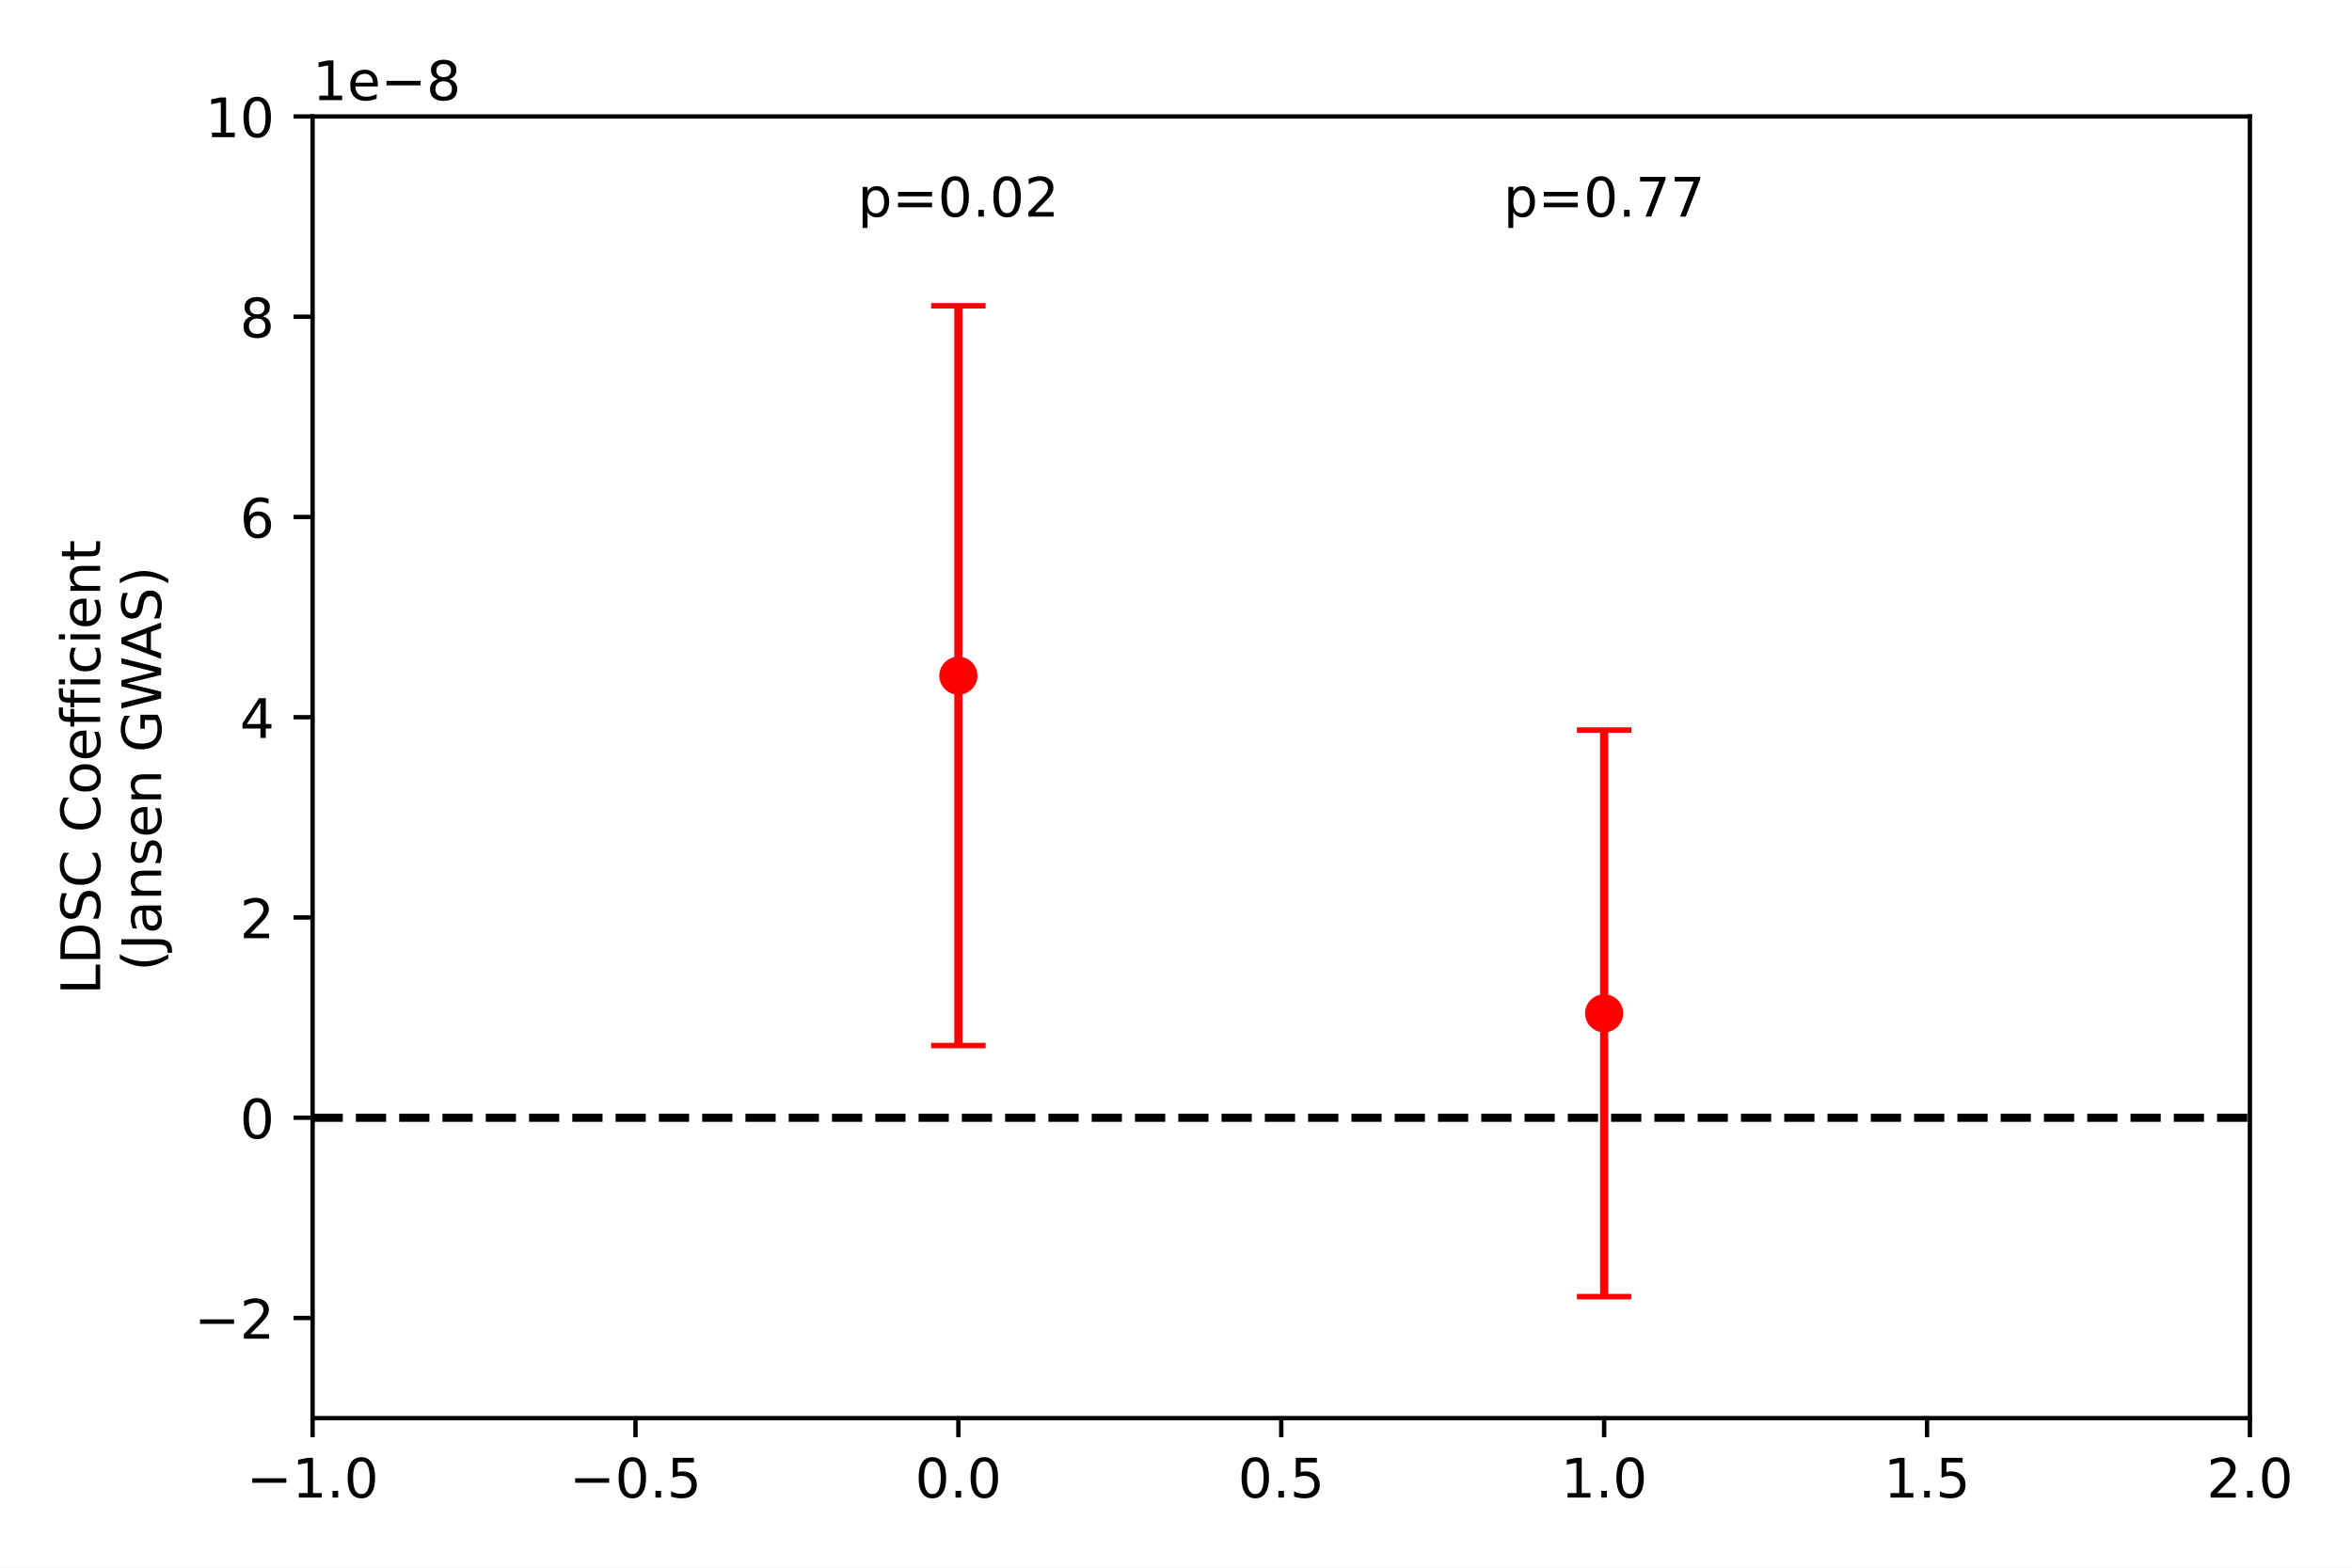
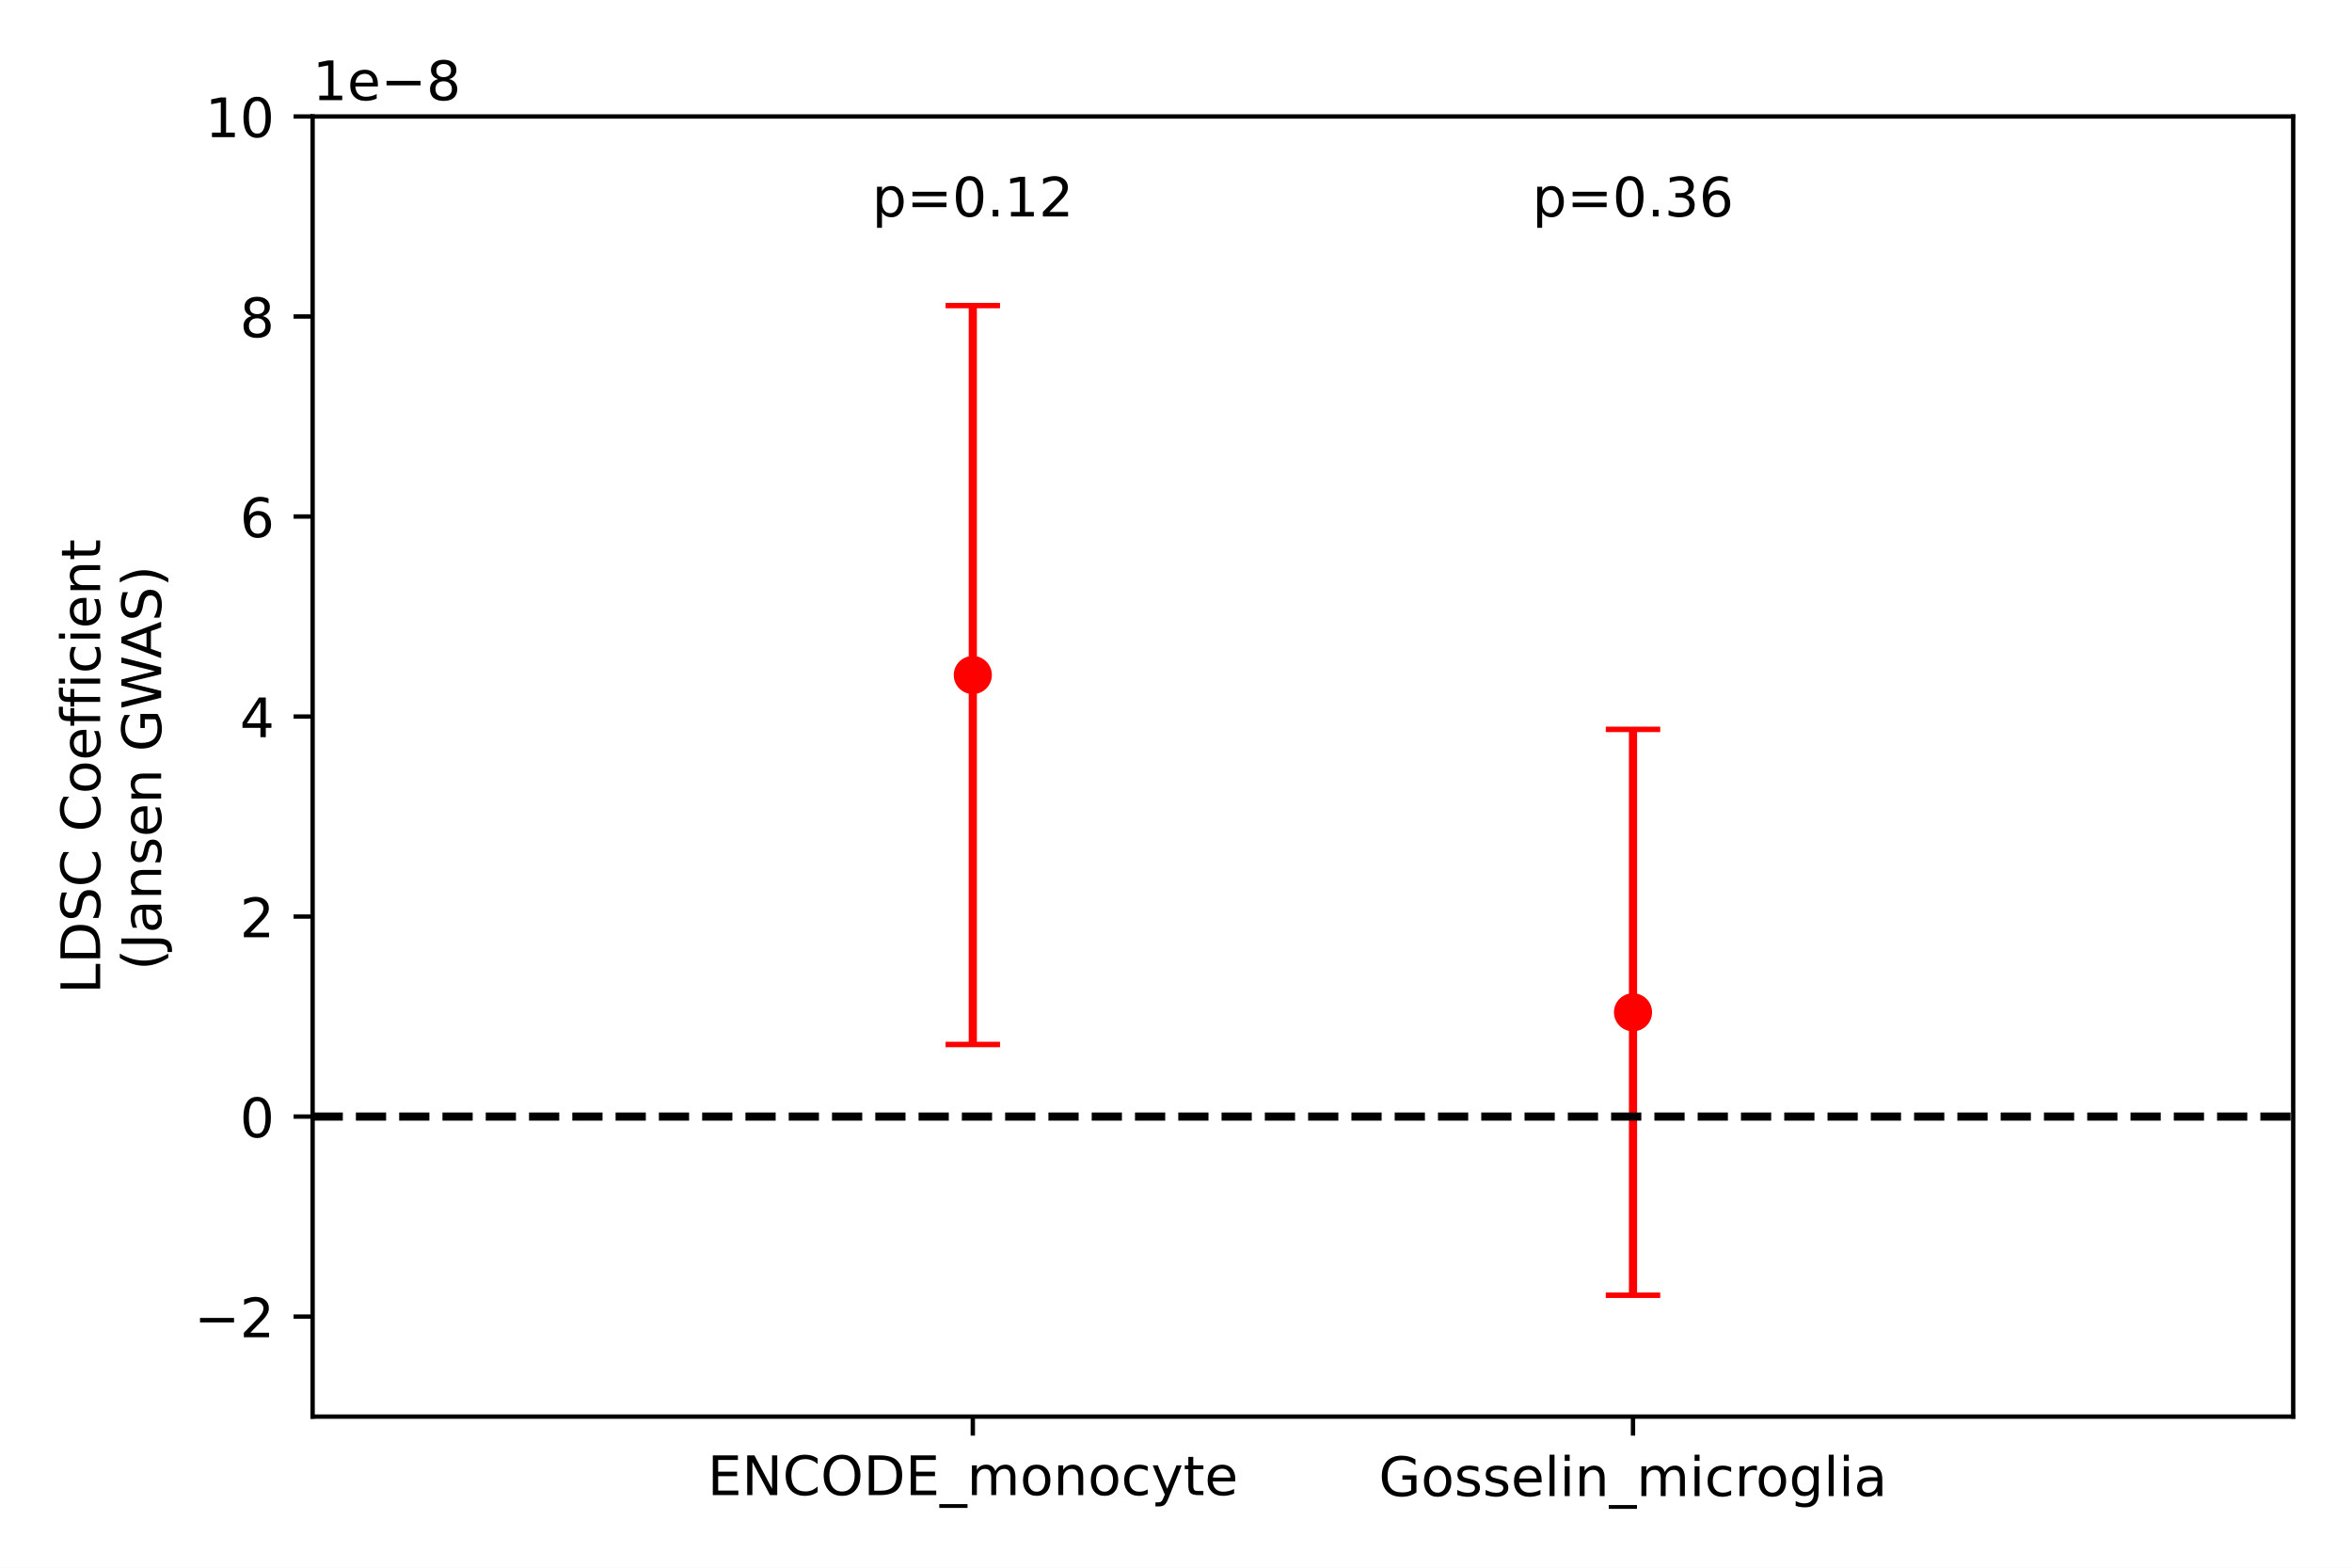
<svg xmlns="http://www.w3.org/2000/svg" xmlns:xlink="http://www.w3.org/1999/xlink" height="288pt" version="1.1" viewBox="0 0 432 288" width="432pt">
  <defs>
    <style type="text/css">
*{stroke-linecap:butt;stroke-linejoin:round;white-space:pre;}
  </style>
  </defs>
  <g id="figure_1">
    <g id="patch_1">
      <path d="M 0 288  L 432 288  L 432 0  L 0 0  z " style="fill:#ffffff;" />
    </g>
    <g id="axes_1">
      <g id="patch_2">
-         <path d="M 57.418 260.522  L 413.248 260.522  L 413.248 21.398  L 57.418 21.398  z " style="fill:#ffffff;" />
+         <path d="M 57.418 260.244  L 421.2 260.244  L 421.2 21.398  L 57.418 21.398  z " style="fill:#ffffff;" />
      </g>
      <g id="matplotlib.axis_1">
        <g id="xtick_1">
          <g id="line2d_1">
            <defs>
-               <path d="M 0 0  L 0 3.5  " id="m7a994301af" style="stroke:#000000;stroke-width:0.8;" />
+               <path d="M 0 0  L 0 3.5  " id="mba7eee7e9b" style="stroke:#000000;stroke-width:0.8;" />
            </defs>
            <g>
-               <use style="stroke:#000000;stroke-width:0.8;" x="57.418" xlink:href="#m7a994301af" y="260.522" />
+               <use style="stroke:#000000;stroke-width:0.8;" x="178.679" xlink:href="#mba7eee7e9b" y="260.244" />
            </g>
          </g>
          <g id="text_1">
-             <text style="font-family:DejaVu Sans;font-size:10px;font-style:normal;font-weight:normal;text-anchor:middle;" transform="rotate(-0, 57.41813, 275.1203)" x="57.418" y="275.12">−1.0</text>
+             <text style="font-family:DejaVu Sans;font-size:10px;font-style:normal;font-weight:normal;text-anchor:middle;" transform="rotate(-0, 178.6788, 274.6656)" x="178.679" y="274.666">ENCODE_monocyte</text>
          </g>
        </g>
        <g id="xtick_2">
          <g id="line2d_2">
            <g>
-               <use style="stroke:#000000;stroke-width:0.8;" x="116.723" xlink:href="#m7a994301af" y="260.522" />
+               <use style="stroke:#000000;stroke-width:0.8;" x="299.939" xlink:href="#mba7eee7e9b" y="260.244" />
            </g>
          </g>
          <g id="text_2">
-             <text style="font-family:DejaVu Sans;font-size:10px;font-style:normal;font-weight:normal;text-anchor:middle;" transform="rotate(-0, 116.7232, 275.1203)" x="116.723" y="275.12">−0.5</text>
-           </g>
-         </g>
-         <g id="xtick_3">
-           <g id="line2d_3">
-             <g>
-               <use style="stroke:#000000;stroke-width:0.8;" x="176.028" xlink:href="#m7a994301af" y="260.522" />
-             </g>
-           </g>
-           <g id="text_3">
-             <text style="font-family:DejaVu Sans;font-size:10px;font-style:normal;font-weight:normal;text-anchor:middle;" transform="rotate(-0, 176.0282, 275.1203)" x="176.028" y="275.12">0.0</text>
-           </g>
-         </g>
-         <g id="xtick_4">
-           <g id="line2d_4">
-             <g>
-               <use style="stroke:#000000;stroke-width:0.8;" x="235.333" xlink:href="#m7a994301af" y="260.522" />
-             </g>
-           </g>
-           <g id="text_4">
-             <text style="font-family:DejaVu Sans;font-size:10px;font-style:normal;font-weight:normal;text-anchor:middle;" transform="rotate(-0, 235.3333, 275.1203)" x="235.333" y="275.12">0.5</text>
-           </g>
-         </g>
-         <g id="xtick_5">
-           <g id="line2d_5">
-             <g>
-               <use style="stroke:#000000;stroke-width:0.8;" x="294.638" xlink:href="#m7a994301af" y="260.522" />
-             </g>
-           </g>
-           <g id="text_5">
-             <text style="font-family:DejaVu Sans;font-size:10px;font-style:normal;font-weight:normal;text-anchor:middle;" transform="rotate(-0, 294.6383, 275.1203)" x="294.638" y="275.12">1.0</text>
-           </g>
-         </g>
-         <g id="xtick_6">
-           <g id="line2d_6">
-             <g>
-               <use style="stroke:#000000;stroke-width:0.8;" x="353.943" xlink:href="#m7a994301af" y="260.522" />
-             </g>
-           </g>
-           <g id="text_6">
-             <text style="font-family:DejaVu Sans;font-size:10px;font-style:normal;font-weight:normal;text-anchor:middle;" transform="rotate(-0, 353.9434, 275.1203)" x="353.943" y="275.12">1.5</text>
-           </g>
-         </g>
-         <g id="xtick_7">
-           <g id="line2d_7">
-             <g>
-               <use style="stroke:#000000;stroke-width:0.8;" x="413.248" xlink:href="#m7a994301af" y="260.522" />
-             </g>
-           </g>
-           <g id="text_7">
-             <text style="font-family:DejaVu Sans;font-size:10px;font-style:normal;font-weight:normal;text-anchor:middle;" transform="rotate(-0, 413.2484, 275.1203)" x="413.248" y="275.12">2.0</text>
+             <text style="font-family:DejaVu Sans;font-size:10px;font-style:normal;font-weight:normal;text-anchor:middle;" transform="rotate(-0, 299.9394, 274.8422)" x="299.939" y="274.842">Gosselin_microglia</text>
          </g>
        </g>
      </g>
      <g id="matplotlib.axis_2">
        <g id="ytick_1">
-           <g id="line2d_8">
+           <g id="line2d_3">
            <defs>
-               <path d="M 0 0  L -3.5 0  " id="m279e7c84ef" style="stroke:#000000;stroke-width:0.8;" />
+               <path d="M 0 0  L -3.5 0  " id="mf6b46118fe" style="stroke:#000000;stroke-width:0.8;" />
            </defs>
            <g>
-               <use style="stroke:#000000;stroke-width:0.8;" x="57.418" xlink:href="#m279e7c84ef" y="242.128" />
+               <use style="stroke:#000000;stroke-width:0.8;" x="57.418" xlink:href="#mf6b46118fe" y="241.871" />
+             </g>
+           </g>
+           <g id="text_3">
+             <text style="font-family:DejaVu Sans;font-size:10px;font-style:normal;font-weight:normal;text-anchor:end;" transform="rotate(-0, 50.41813, 245.6703)" x="50.418" y="245.67">−2</text>
+           </g>
+         </g>
+         <g id="ytick_2">
+           <g id="line2d_4">
+             <g>
+               <use style="stroke:#000000;stroke-width:0.8;" x="57.418" xlink:href="#mf6b46118fe" y="205.126" />
+             </g>
+           </g>
+           <g id="text_4">
+             <text style="font-family:DejaVu Sans;font-size:10px;font-style:normal;font-weight:normal;text-anchor:end;" transform="rotate(-0, 50.41813, 208.9248)" x="50.418" y="208.925">0</text>
+           </g>
+         </g>
+         <g id="ytick_3">
+           <g id="line2d_5">
+             <g>
+               <use style="stroke:#000000;stroke-width:0.8;" x="57.418" xlink:href="#mf6b46118fe" y="168.38" />
+             </g>
+           </g>
+           <g id="text_5">
+             <text style="font-family:DejaVu Sans;font-size:10px;font-style:normal;font-weight:normal;text-anchor:end;" transform="rotate(-0, 50.41813, 172.1794)" x="50.418" y="172.179">2</text>
+           </g>
+         </g>
+         <g id="ytick_4">
+           <g id="line2d_6">
+             <g>
+               <use style="stroke:#000000;stroke-width:0.8;" x="57.418" xlink:href="#mf6b46118fe" y="131.635" />
+             </g>
+           </g>
+           <g id="text_6">
+             <text style="font-family:DejaVu Sans;font-size:10px;font-style:normal;font-weight:normal;text-anchor:end;" transform="rotate(-0, 50.41813, 135.434)" x="50.418" y="135.434">4</text>
+           </g>
+         </g>
+         <g id="ytick_5">
+           <g id="line2d_7">
+             <g>
+               <use style="stroke:#000000;stroke-width:0.8;" x="57.418" xlink:href="#mf6b46118fe" y="94.889" />
+             </g>
+           </g>
+           <g id="text_7">
+             <text style="font-family:DejaVu Sans;font-size:10px;font-style:normal;font-weight:normal;text-anchor:end;" transform="rotate(-0, 50.41813, 98.68852)" x="50.418" y="98.689">6</text>
+           </g>
+         </g>
+         <g id="ytick_6">
+           <g id="line2d_8">
+             <g>
+               <use style="stroke:#000000;stroke-width:0.8;" x="57.418" xlink:href="#mf6b46118fe" y="58.144" />
            </g>
          </g>
          <g id="text_8">
-             <text style="font-family:DejaVu Sans;font-size:10px;font-style:normal;font-weight:normal;text-anchor:end;" transform="rotate(-0, 50.41813, 245.927)" x="50.418" y="245.927">−2</text>
+             <text style="font-family:DejaVu Sans;font-size:10px;font-style:normal;font-weight:normal;text-anchor:end;" transform="rotate(-0, 50.41813, 61.94309)" x="50.418" y="61.943">8</text>
          </g>
        </g>
-         <g id="ytick_2">
+         <g id="ytick_7">
          <g id="line2d_9">
            <g>
-               <use style="stroke:#000000;stroke-width:0.8;" x="57.418" xlink:href="#m279e7c84ef" y="205.34" />
+               <use style="stroke:#000000;stroke-width:0.8;" x="57.418" xlink:href="#mf6b46118fe" y="21.398" />
            </g>
          </g>
          <g id="text_9">
-             <text style="font-family:DejaVu Sans;font-size:10px;font-style:normal;font-weight:normal;text-anchor:end;" transform="rotate(-0, 50.41813, 209.1388)" x="50.418" y="209.139">0</text>
-           </g>
-         </g>
-         <g id="ytick_3">
-           <g id="line2d_10">
-             <g>
-               <use style="stroke:#000000;stroke-width:0.8;" x="57.418" xlink:href="#m279e7c84ef" y="168.551" />
-             </g>
-           </g>
-           <g id="text_10">
-             <text style="font-family:DejaVu Sans;font-size:10px;font-style:normal;font-weight:normal;text-anchor:end;" transform="rotate(-0, 50.41813, 172.3505)" x="50.418" y="172.351">2</text>
-           </g>
-         </g>
-         <g id="ytick_4">
-           <g id="line2d_11">
-             <g>
-               <use style="stroke:#000000;stroke-width:0.8;" x="57.418" xlink:href="#m279e7c84ef" y="131.763" />
-             </g>
-           </g>
-           <g id="text_11">
-             <text style="font-family:DejaVu Sans;font-size:10px;font-style:normal;font-weight:normal;text-anchor:end;" transform="rotate(-0, 50.41813, 135.5623)" x="50.418" y="135.562">4</text>
-           </g>
-         </g>
-         <g id="ytick_5">
-           <g id="line2d_12">
-             <g>
-               <use style="stroke:#000000;stroke-width:0.8;" x="57.418" xlink:href="#m279e7c84ef" y="94.975" />
-             </g>
-           </g>
-           <g id="text_12">
-             <text style="font-family:DejaVu Sans;font-size:10px;font-style:normal;font-weight:normal;text-anchor:end;" transform="rotate(-0, 50.41813, 98.7741)" x="50.418" y="98.774">6</text>
-           </g>
-         </g>
-         <g id="ytick_6">
-           <g id="line2d_13">
-             <g>
-               <use style="stroke:#000000;stroke-width:0.8;" x="57.418" xlink:href="#m279e7c84ef" y="58.187" />
-             </g>
-           </g>
-           <g id="text_13">
-             <text style="font-family:DejaVu Sans;font-size:10px;font-style:normal;font-weight:normal;text-anchor:end;" transform="rotate(-0, 50.41813, 61.98588)" x="50.418" y="61.986">8</text>
-           </g>
-         </g>
-         <g id="ytick_7">
-           <g id="line2d_14">
-             <g>
-               <use style="stroke:#000000;stroke-width:0.8;" x="57.418" xlink:href="#m279e7c84ef" y="21.398" />
-             </g>
-           </g>
-           <g id="text_14">
            <text style="font-family:DejaVu Sans;font-size:10px;font-style:normal;font-weight:normal;text-anchor:end;" transform="rotate(-0, 50.41813, 25.19766)" x="50.418" y="25.198">10</text>
          </g>
        </g>
-         <g id="text_15">
-           <text style="font-family:DejaVu Sans;font-size:10px;font-style:normal;font-weight:normal;" transform="translate(18.39844 182.7312)rotate(-90)">LDSC Coefficient</text>
-           <text style="font-family:DejaVu Sans;font-size:10px;font-style:normal;font-weight:normal;" transform="translate(29.59625 178.4172)rotate(-90)">(Jansen GWAS)</text>
+         <g id="text_10">
+           <text style="font-family:DejaVu Sans;font-size:10px;font-style:normal;font-weight:normal;" transform="translate(18.39844 182.5922)rotate(-90)">LDSC Coefficient</text>
+           <text style="font-family:DejaVu Sans;font-size:10px;font-style:normal;font-weight:normal;" transform="translate(29.59625 178.2781)rotate(-90)">(Jansen GWAS)</text>
        </g>
-         <g id="text_16">
+         <g id="text_11">
          <text style="font-family:DejaVu Sans;font-size:10px;font-style:normal;font-weight:normal;text-anchor:start;" transform="rotate(-0, 57.41813, 18.39844)" x="57.418" y="18.398">1e−8</text>
        </g>
      </g>
      <g id="LineCollection_1">
-         <path clip-path="url(#p5655eda55f)" d="M 176.028 192.079  L 176.028 56.178  " style="fill:none;stroke:#ff0000;stroke-width:1.5;" />
-         <path clip-path="url(#p5655eda55f)" d="M 294.638 238.2  L 294.638 134.121  " style="fill:none;stroke:#ff0000;stroke-width:1.5;" />
+         <path clip-path="url(#p9305b00b04)" d="M 178.679 191.88  L 178.679 56.137  " style="fill:none;stroke:#ff0000;stroke-width:1.5;" />
+         <path clip-path="url(#p9305b00b04)" d="M 299.939 237.948  L 299.939 133.99  " style="fill:none;stroke:#ff0000;stroke-width:1.5;" />
      </g>
-       <g id="line2d_15">
+       <g id="line2d_10">
        <defs>
-           <path d="M 5 0  L -5 -0  " id="mbfa811dcd5" style="stroke:#ff0000;" />
+           <path d="M 5 0  L -5 -0  " id="m3bb64f00c9" style="stroke:#ff0000;" />
        </defs>
-         <g clip-path="url(#p5655eda55f)">
-           <use style="fill:#ff0000;stroke:#ff0000;" x="176.028" xlink:href="#mbfa811dcd5" y="192.079" />
-           <use style="fill:#ff0000;stroke:#ff0000;" x="294.638" xlink:href="#mbfa811dcd5" y="238.2" />
+         <g clip-path="url(#p9305b00b04)">
+           <use style="fill:#ff0000;stroke:#ff0000;" x="178.679" xlink:href="#m3bb64f00c9" y="191.88" />
+           <use style="fill:#ff0000;stroke:#ff0000;" x="299.939" xlink:href="#m3bb64f00c9" y="237.948" />
        </g>
      </g>
-       <g id="line2d_16">
-         <g clip-path="url(#p5655eda55f)">
-           <use style="fill:#ff0000;stroke:#ff0000;" x="176.028" xlink:href="#mbfa811dcd5" y="56.178" />
-           <use style="fill:#ff0000;stroke:#ff0000;" x="294.638" xlink:href="#mbfa811dcd5" y="134.121" />
+       <g id="line2d_11">
+         <g clip-path="url(#p9305b00b04)">
+           <use style="fill:#ff0000;stroke:#ff0000;" x="178.679" xlink:href="#m3bb64f00c9" y="56.137" />
+           <use style="fill:#ff0000;stroke:#ff0000;" x="299.939" xlink:href="#m3bb64f00c9" y="133.99" />
        </g>
      </g>
-       <g id="line2d_17">
-         <path clip-path="url(#p5655eda55f)" d="M 57.418 205.34  L 413.248 205.34  " style="fill:none;stroke:#000000;stroke-dasharray:5.55,2.4;stroke-dashoffset:0;stroke-width:1.5;" />
+       <g id="line2d_12">
+         <path clip-path="url(#p9305b00b04)" d="M 57.418 205.126  L 421.2 205.126  " style="fill:none;stroke:#000000;stroke-dasharray:5.55,2.4;stroke-dashoffset:0;stroke-width:1.5;" />
      </g>
-       <g id="line2d_18">
+       <g id="line2d_13">
        <defs>
-           <path d="M 0 3  C 0.796 3 1.559 2.684 2.121 2.121  C 2.684 1.559 3 0.796 3 0  C 3 -0.796 2.684 -1.559 2.121 -2.121  C 1.559 -2.684 0.796 -3 0 -3  C -0.796 -3 -1.559 -2.684 -2.121 -2.121  C -2.684 -1.559 -3 -0.796 -3 0  C -3 0.796 -2.684 1.559 -2.121 2.121  C -1.559 2.684 -0.796 3 0 3  z " id="m59665909d1" style="stroke:#ff0000;" />
+           <path d="M 0 3  C 0.796 3 1.559 2.684 2.121 2.121  C 2.684 1.559 3 0.796 3 0  C 3 -0.796 2.684 -1.559 2.121 -2.121  C 1.559 -2.684 0.796 -3 0 -3  C -0.796 -3 -1.559 -2.684 -2.121 -2.121  C -2.684 -1.559 -3 -0.796 -3 0  C -3 0.796 -2.684 1.559 -2.121 2.121  C -1.559 2.684 -0.796 3 0 3  z " id="m0b7e9f35fb" style="stroke:#ff0000;" />
        </defs>
-         <g clip-path="url(#p5655eda55f)">
-           <use style="fill:#ff0000;stroke:#ff0000;" x="176.028" xlink:href="#m59665909d1" y="124.128" />
-           <use style="fill:#ff0000;stroke:#ff0000;" x="294.638" xlink:href="#m59665909d1" y="186.161" />
+         <g clip-path="url(#p9305b00b04)">
+           <use style="fill:#ff0000;stroke:#ff0000;" x="178.679" xlink:href="#m0b7e9f35fb" y="124.009" />
+           <use style="fill:#ff0000;stroke:#ff0000;" x="299.939" xlink:href="#m0b7e9f35fb" y="185.969" />
        </g>
      </g>
      <g id="patch_3">
-         <path d="M 57.418 260.522  L 57.418 21.398  " style="fill:none;stroke:#000000;stroke-linecap:square;stroke-linejoin:miter;stroke-width:0.8;" />
+         <path d="M 57.418 260.244  L 57.418 21.398  " style="fill:none;stroke:#000000;stroke-linecap:square;stroke-linejoin:miter;stroke-width:0.8;" />
      </g>
      <g id="patch_4">
-         <path d="M 413.248 260.522  L 413.248 21.398  " style="fill:none;stroke:#000000;stroke-linecap:square;stroke-linejoin:miter;stroke-width:0.8;" />
+         <path d="M 421.2 260.244  L 421.2 21.398  " style="fill:none;stroke:#000000;stroke-linecap:square;stroke-linejoin:miter;stroke-width:0.8;" />
      </g>
      <g id="patch_5">
-         <path d="M 57.418 260.522  L 413.248 260.522  " style="fill:none;stroke:#000000;stroke-linecap:square;stroke-linejoin:miter;stroke-width:0.8;" />
+         <path d="M 57.418 260.244  L 421.2 260.244  " style="fill:none;stroke:#000000;stroke-linecap:square;stroke-linejoin:miter;stroke-width:0.8;" />
      </g>
      <g id="patch_6">
-         <path d="M 57.418 21.398  L 413.248 21.398  " style="fill:none;stroke:#000000;stroke-linecap:square;stroke-linejoin:miter;stroke-width:0.8;" />
+         <path d="M 57.418 21.398  L 421.2 21.398  " style="fill:none;stroke:#000000;stroke-linecap:square;stroke-linejoin:miter;stroke-width:0.8;" />
      </g>
-       <g id="text_17">
-         <text style="font-family:DejaVu Sans;font-size:10px;font-style:normal;font-weight:normal;text-anchor:middle;" transform="rotate(-0, 176.0282, 39.79255)" x="176.028" y="39.793">p=0.02</text>
+       <g id="text_12">
+         <text style="font-family:DejaVu Sans;font-size:10px;font-style:normal;font-weight:normal;text-anchor:middle;" transform="rotate(-0, 178.6788, 39.77115)" x="178.679" y="39.771">p=0.12</text>
      </g>
-       <g id="text_18">
-         <text style="font-family:DejaVu Sans;font-size:10px;font-style:normal;font-weight:normal;text-anchor:middle;" transform="rotate(-0, 294.6383, 39.79255)" x="294.638" y="39.793">p=0.77</text>
+       <g id="text_13">
+         <text style="font-family:DejaVu Sans;font-size:10px;font-style:normal;font-weight:normal;text-anchor:middle;" transform="rotate(-0, 299.9394, 39.77115)" x="299.939" y="39.771">p=0.36</text>
      </g>
    </g>
  </g>
  <defs>
-     <clipPath id="p5655eda55f">
-       <rect height="239.123" width="355.83" x="57.418" y="21.398" />
+     <clipPath id="p9305b00b04">
+       <rect height="238.845" width="363.782" x="57.418" y="21.398" />
    </clipPath>
  </defs>
</svg>
